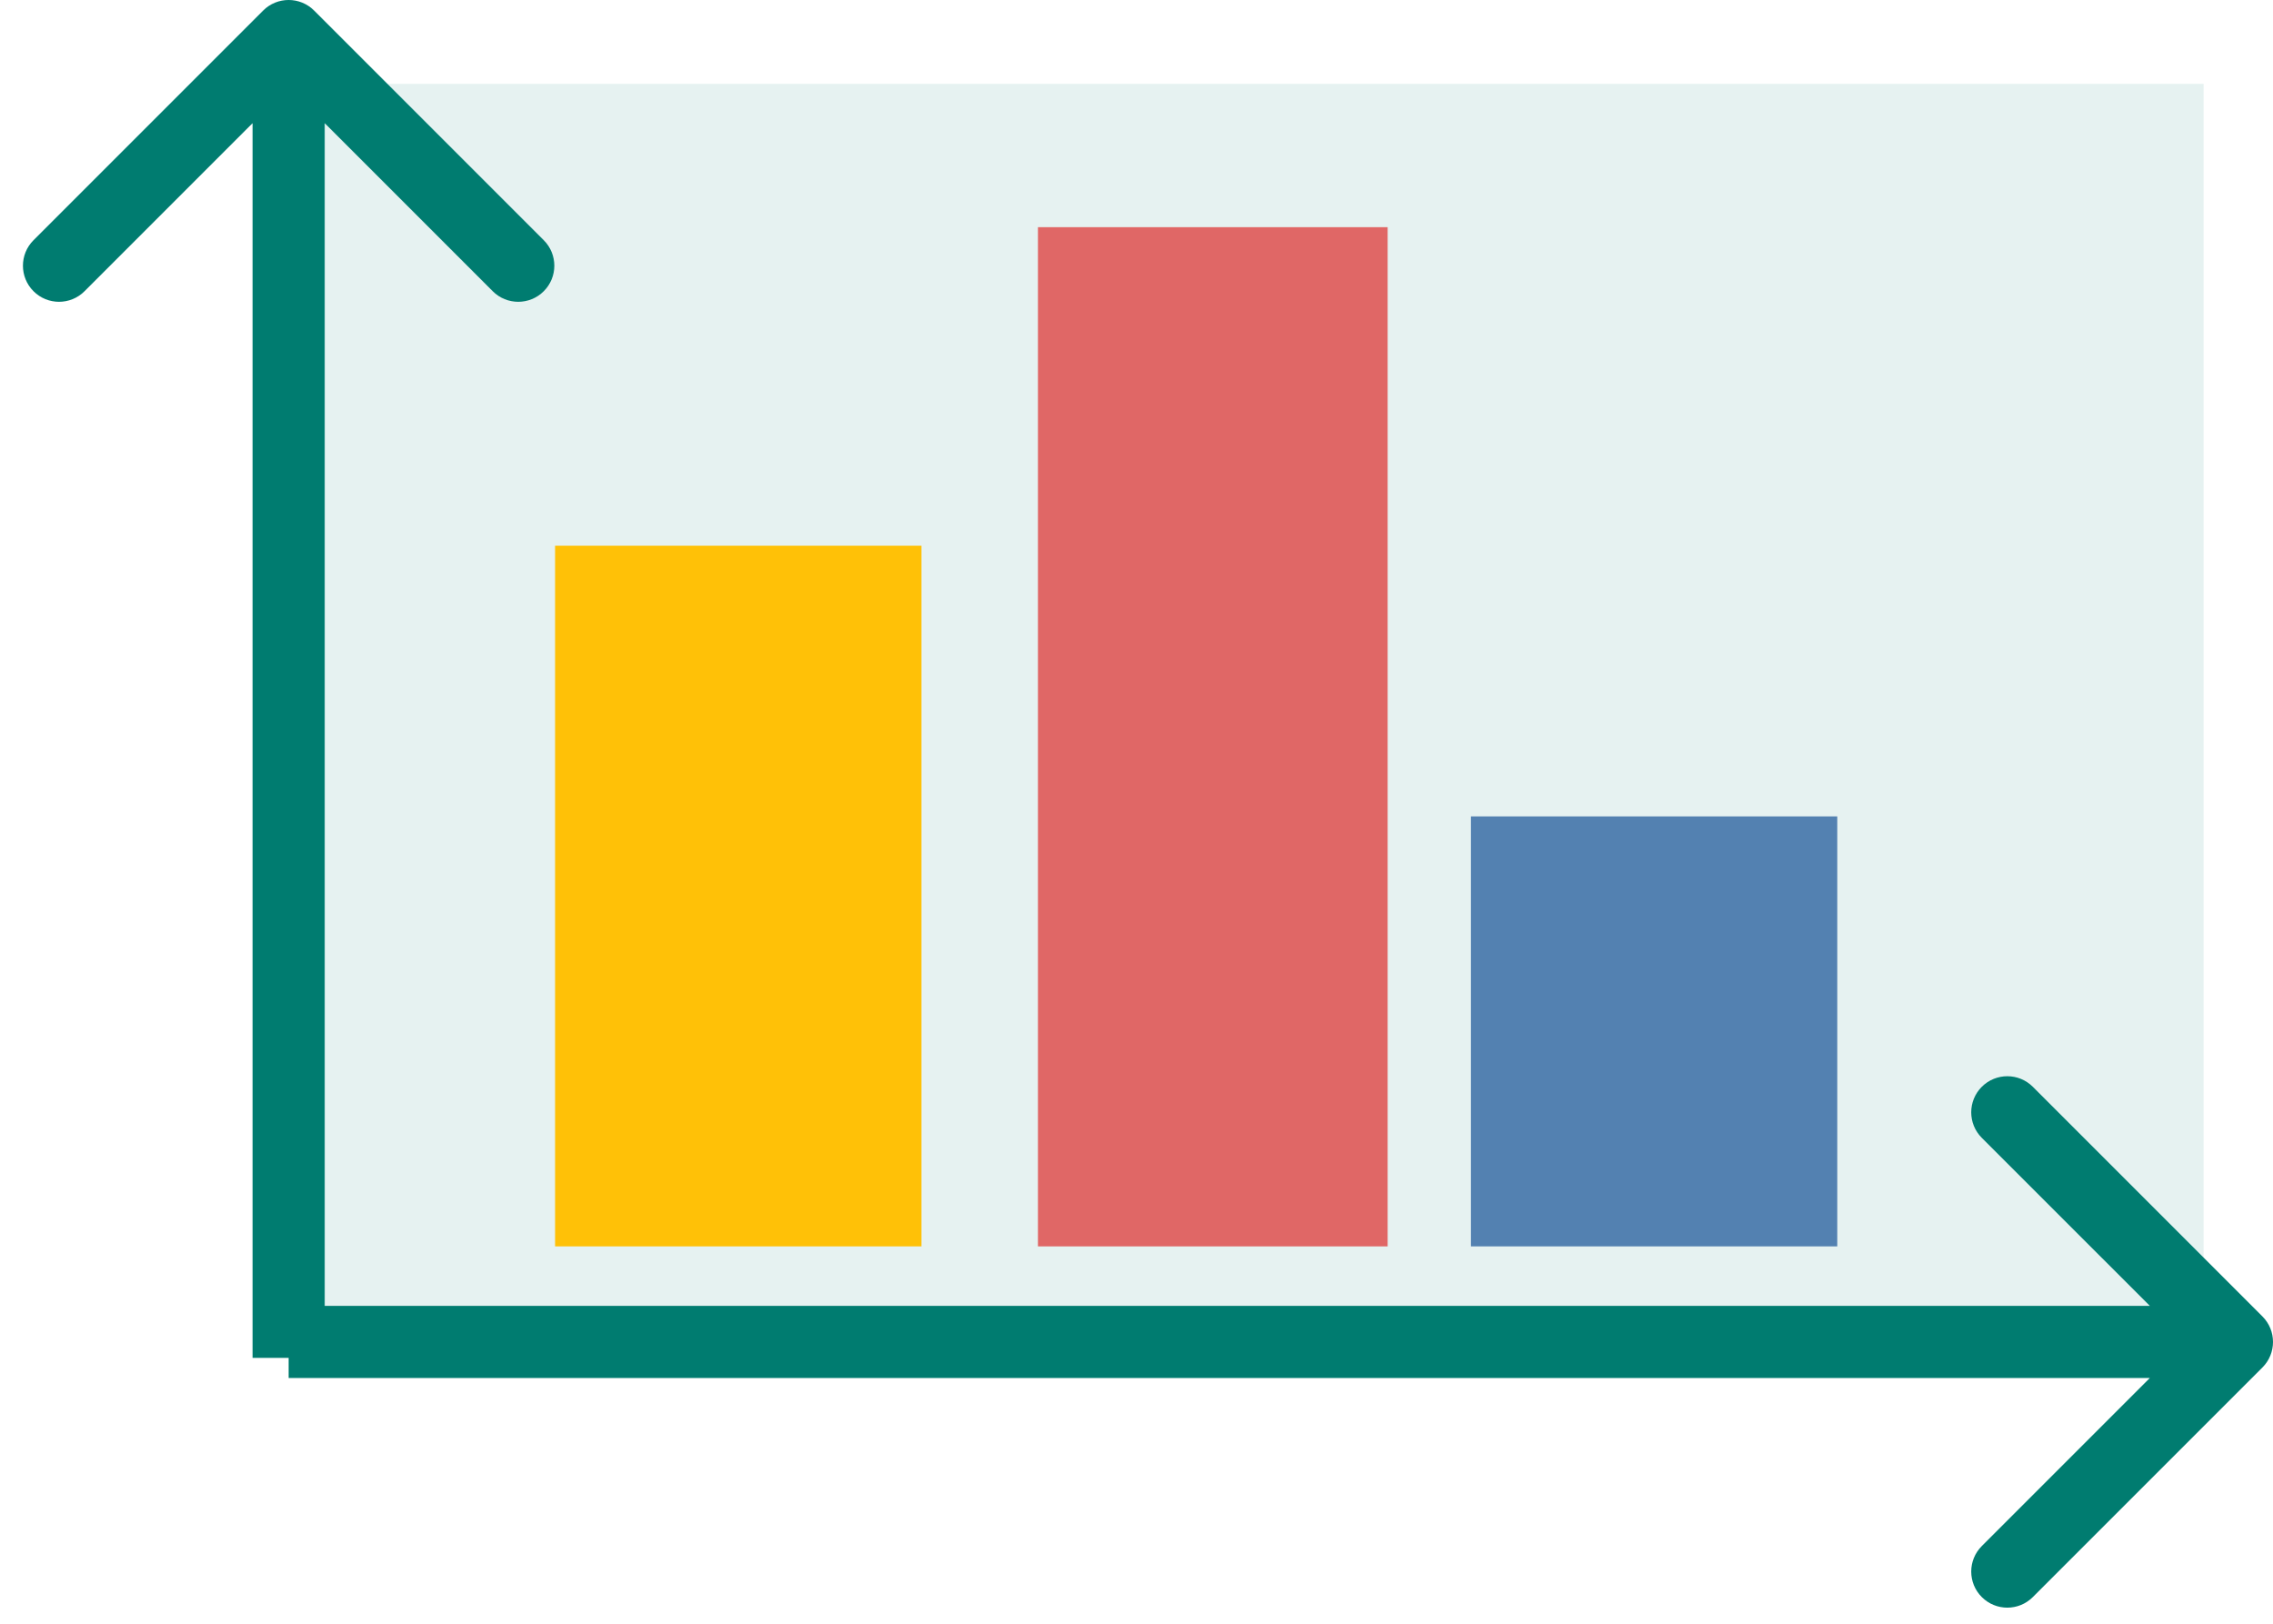
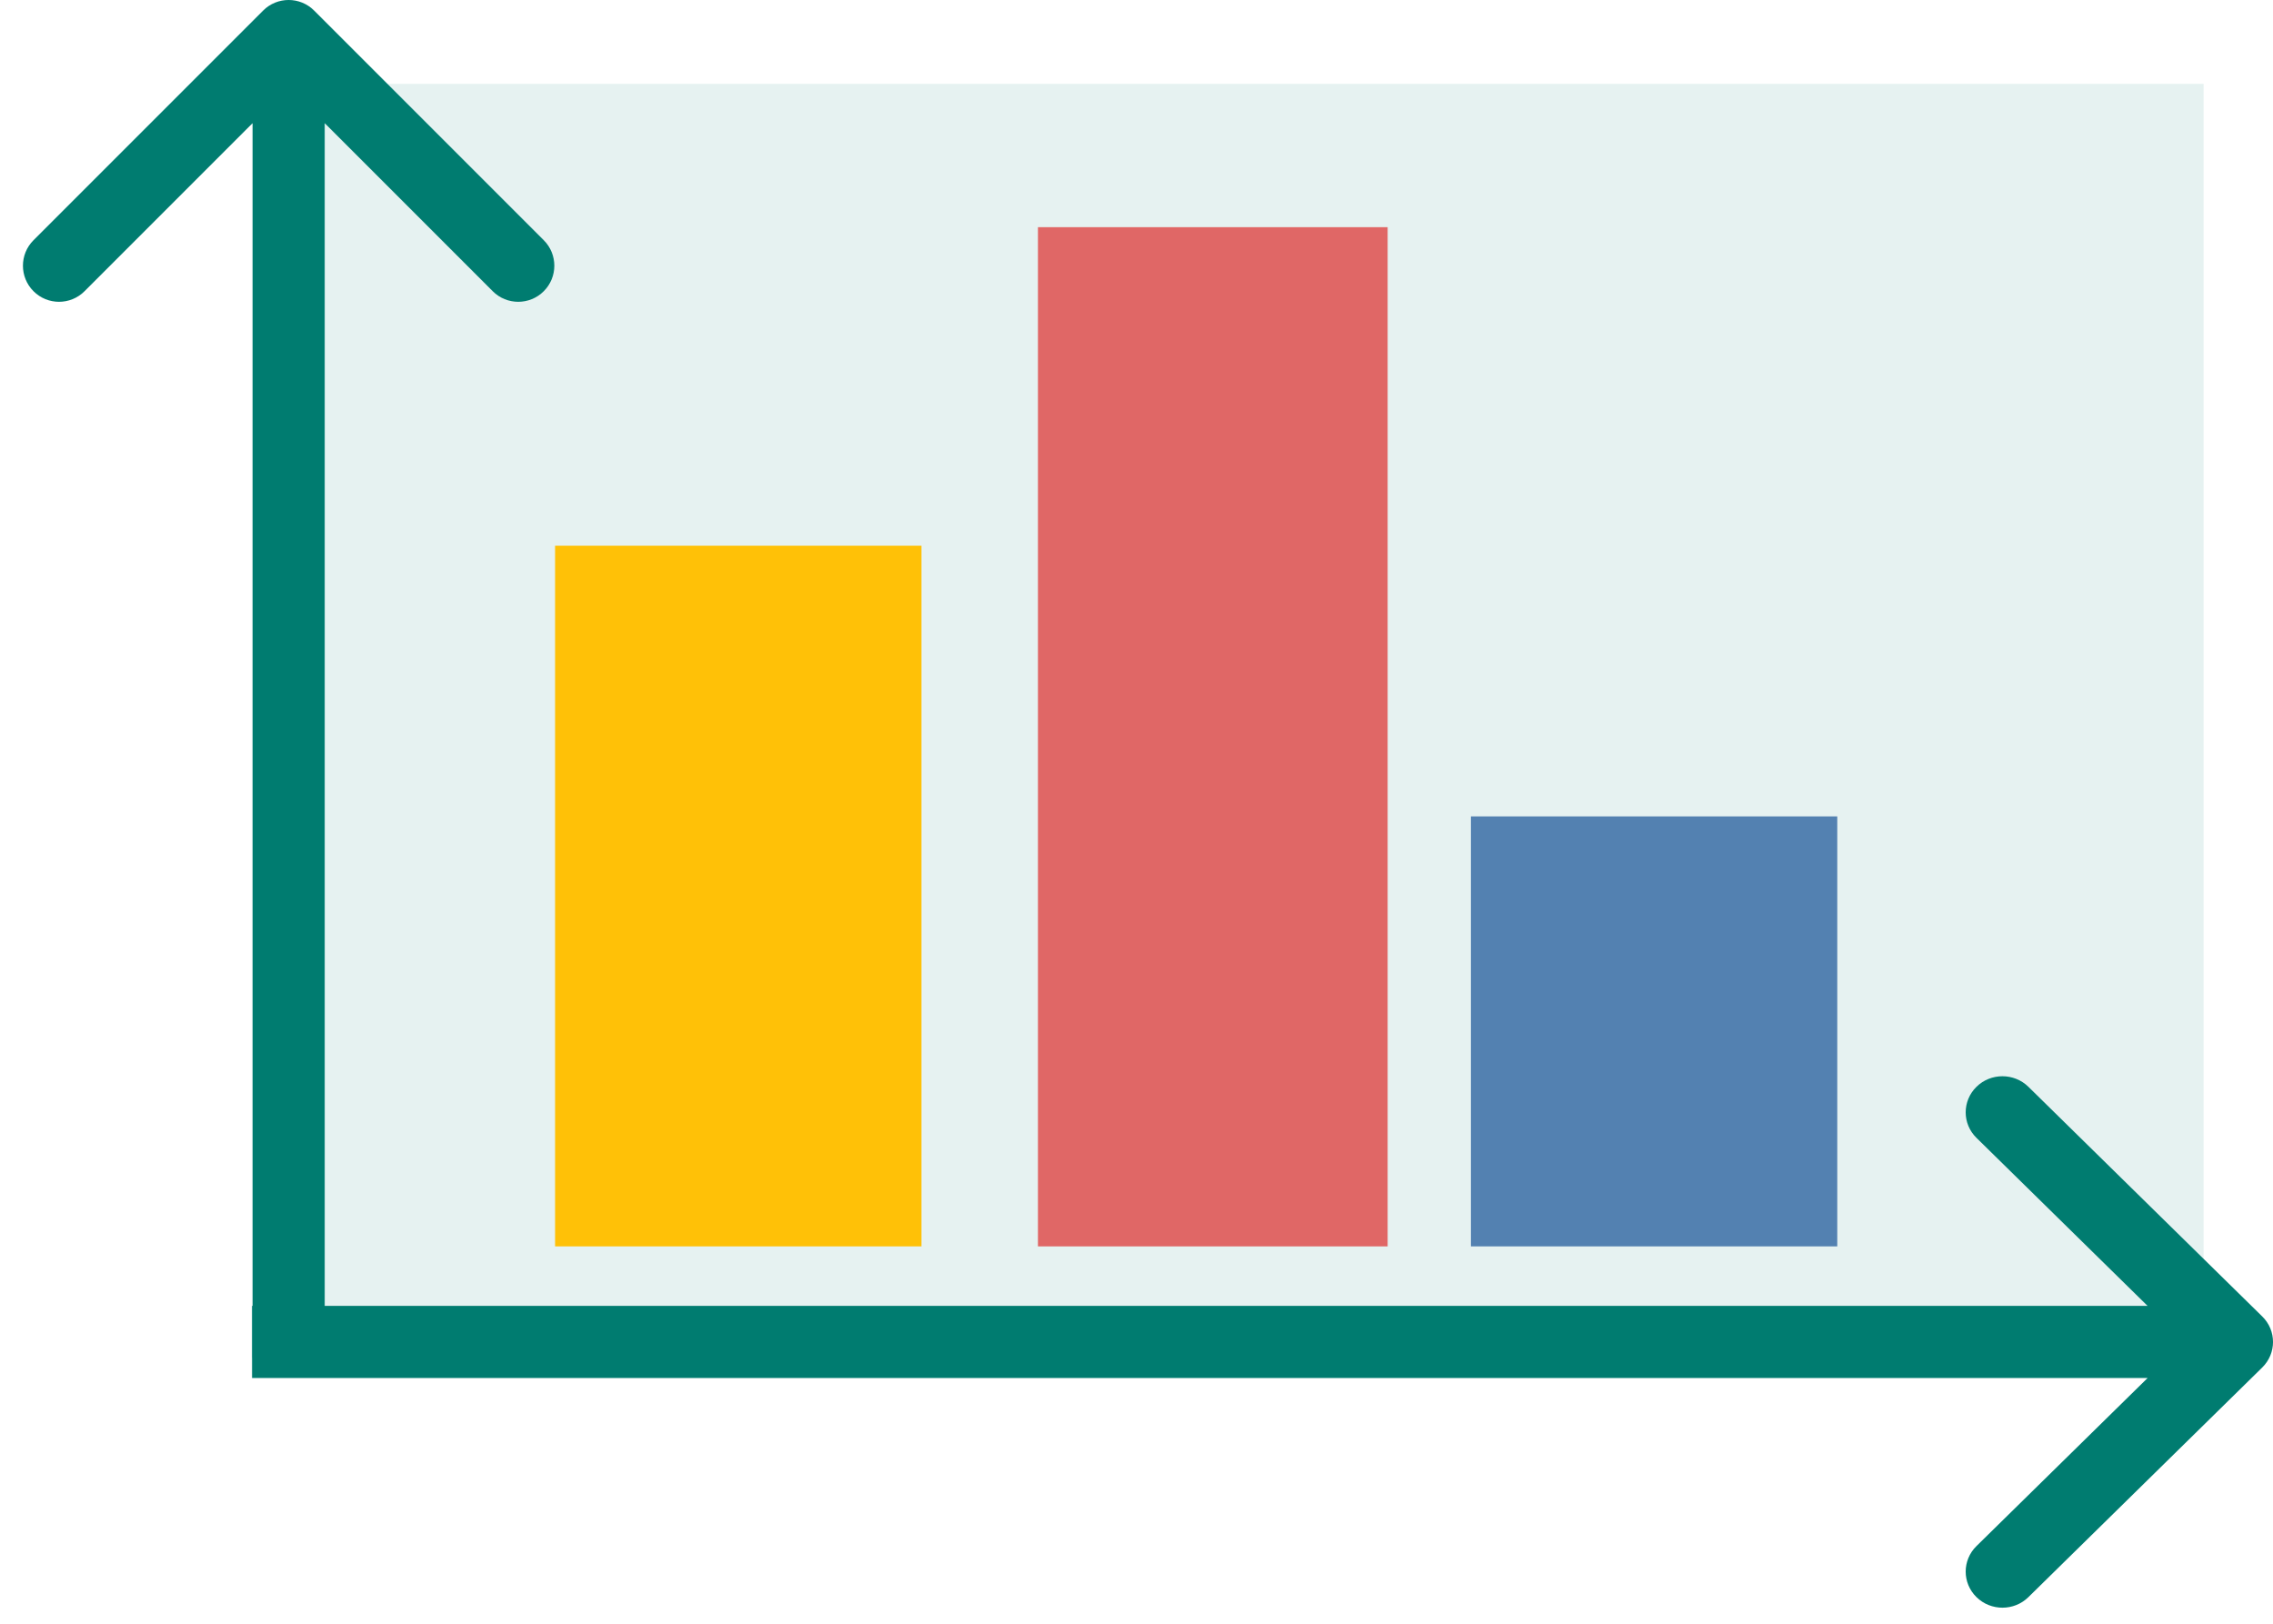
- <svg xmlns="http://www.w3.org/2000/svg" width="63" height="45" viewBox="0 0 63 45" fill="none">
-   <rect x="8" y="2.324" width="53.077" height="34.425" fill="#E6F2F1" />
-   <rect x="15.385" y="15.123" width="10.154" height="19.419" fill="#FFC107" />
-   <rect x="28.769" y="6.296" width="9.692" height="28.246" fill="#E06766" />
-   <rect x="40.769" y="22.626" width="10.154" height="11.916" fill="#5381B1" />
-   <path d="M8.707 0.293C8.317 -0.098 7.683 -0.098 7.293 0.293L0.929 6.657C0.538 7.047 0.538 7.681 0.929 8.071C1.319 8.462 1.953 8.462 2.343 8.071L8 2.414L13.657 8.071C14.047 8.462 14.681 8.462 15.071 8.071C15.462 7.681 15.462 7.047 15.071 6.657L8.707 0.293ZM9 37.632L9 1L7 1L7 37.632L9 37.632Z" fill="#007C70" />
-   <path d="M62.707 37.898C63.098 37.507 63.098 36.874 62.707 36.483L56.343 30.119C55.953 29.729 55.319 29.729 54.929 30.119C54.538 30.51 54.538 31.143 54.929 31.534L60.586 37.19L54.929 42.847C54.538 43.238 54.538 43.871 54.929 44.261C55.319 44.652 55.953 44.652 56.343 44.261L62.707 37.898ZM8 38.19H62V36.19H8V38.19Z" fill="#007C70" />
+ <svg xmlns="http://www.w3.org/2000/svg" width="63" height="45" viewBox="0 0 63 45" fill="none" version="1.1" id="svg5">
+   <defs id="defs5" />
+   <rect x="8" y="2.324" width="53.077" height="34.425" fill="#E6F2F1" id="rect1" />
+   <rect x="15.385" y="15.123" width="10.154" height="19.419" fill="#FFC107" id="rect2" />
+   <rect x="28.769" y="6.296" width="9.692" height="28.246" fill="#E06766" id="rect3" />
+   <rect x="40.769" y="22.626" width="10.154" height="11.916" fill="#5381B1" id="rect4" />
+   <path d="M8.707 0.293C8.317 -0.098 7.683 -0.098 7.293 0.293L0.929 6.657C0.538 7.047 0.538 7.681 0.929 8.071C1.319 8.462 1.953 8.462 2.343 8.071L8 2.414L13.657 8.071C14.047 8.462 14.681 8.462 15.071 8.071C15.462 7.681 15.462 7.047 15.071 6.657L8.707 0.293ZM9 37.632L9 1L7 1L7 37.632L9 37.632Z" fill="#007C70" id="path4" />
+   <path d="m 62.702,37.898 c 0.398,-0.391 0.398,-1.024 0,-1.414 l -6.481,-6.364 c -0.398,-0.391 -1.043,-0.391 -1.44,0 -0.398,0.391 -0.398,1.024 0,1.414 l 5.761,5.657 -5.761,5.657 c -0.398,0.391 -0.398,1.024 0,1.414 0.398,0.391 1.043,0.391 1.44,0 z M 6.986,38.19 H 61.982 v -2 H 6.986 Z" fill="#007c70" id="path5" style="stroke-width:1.009" />
</svg>
